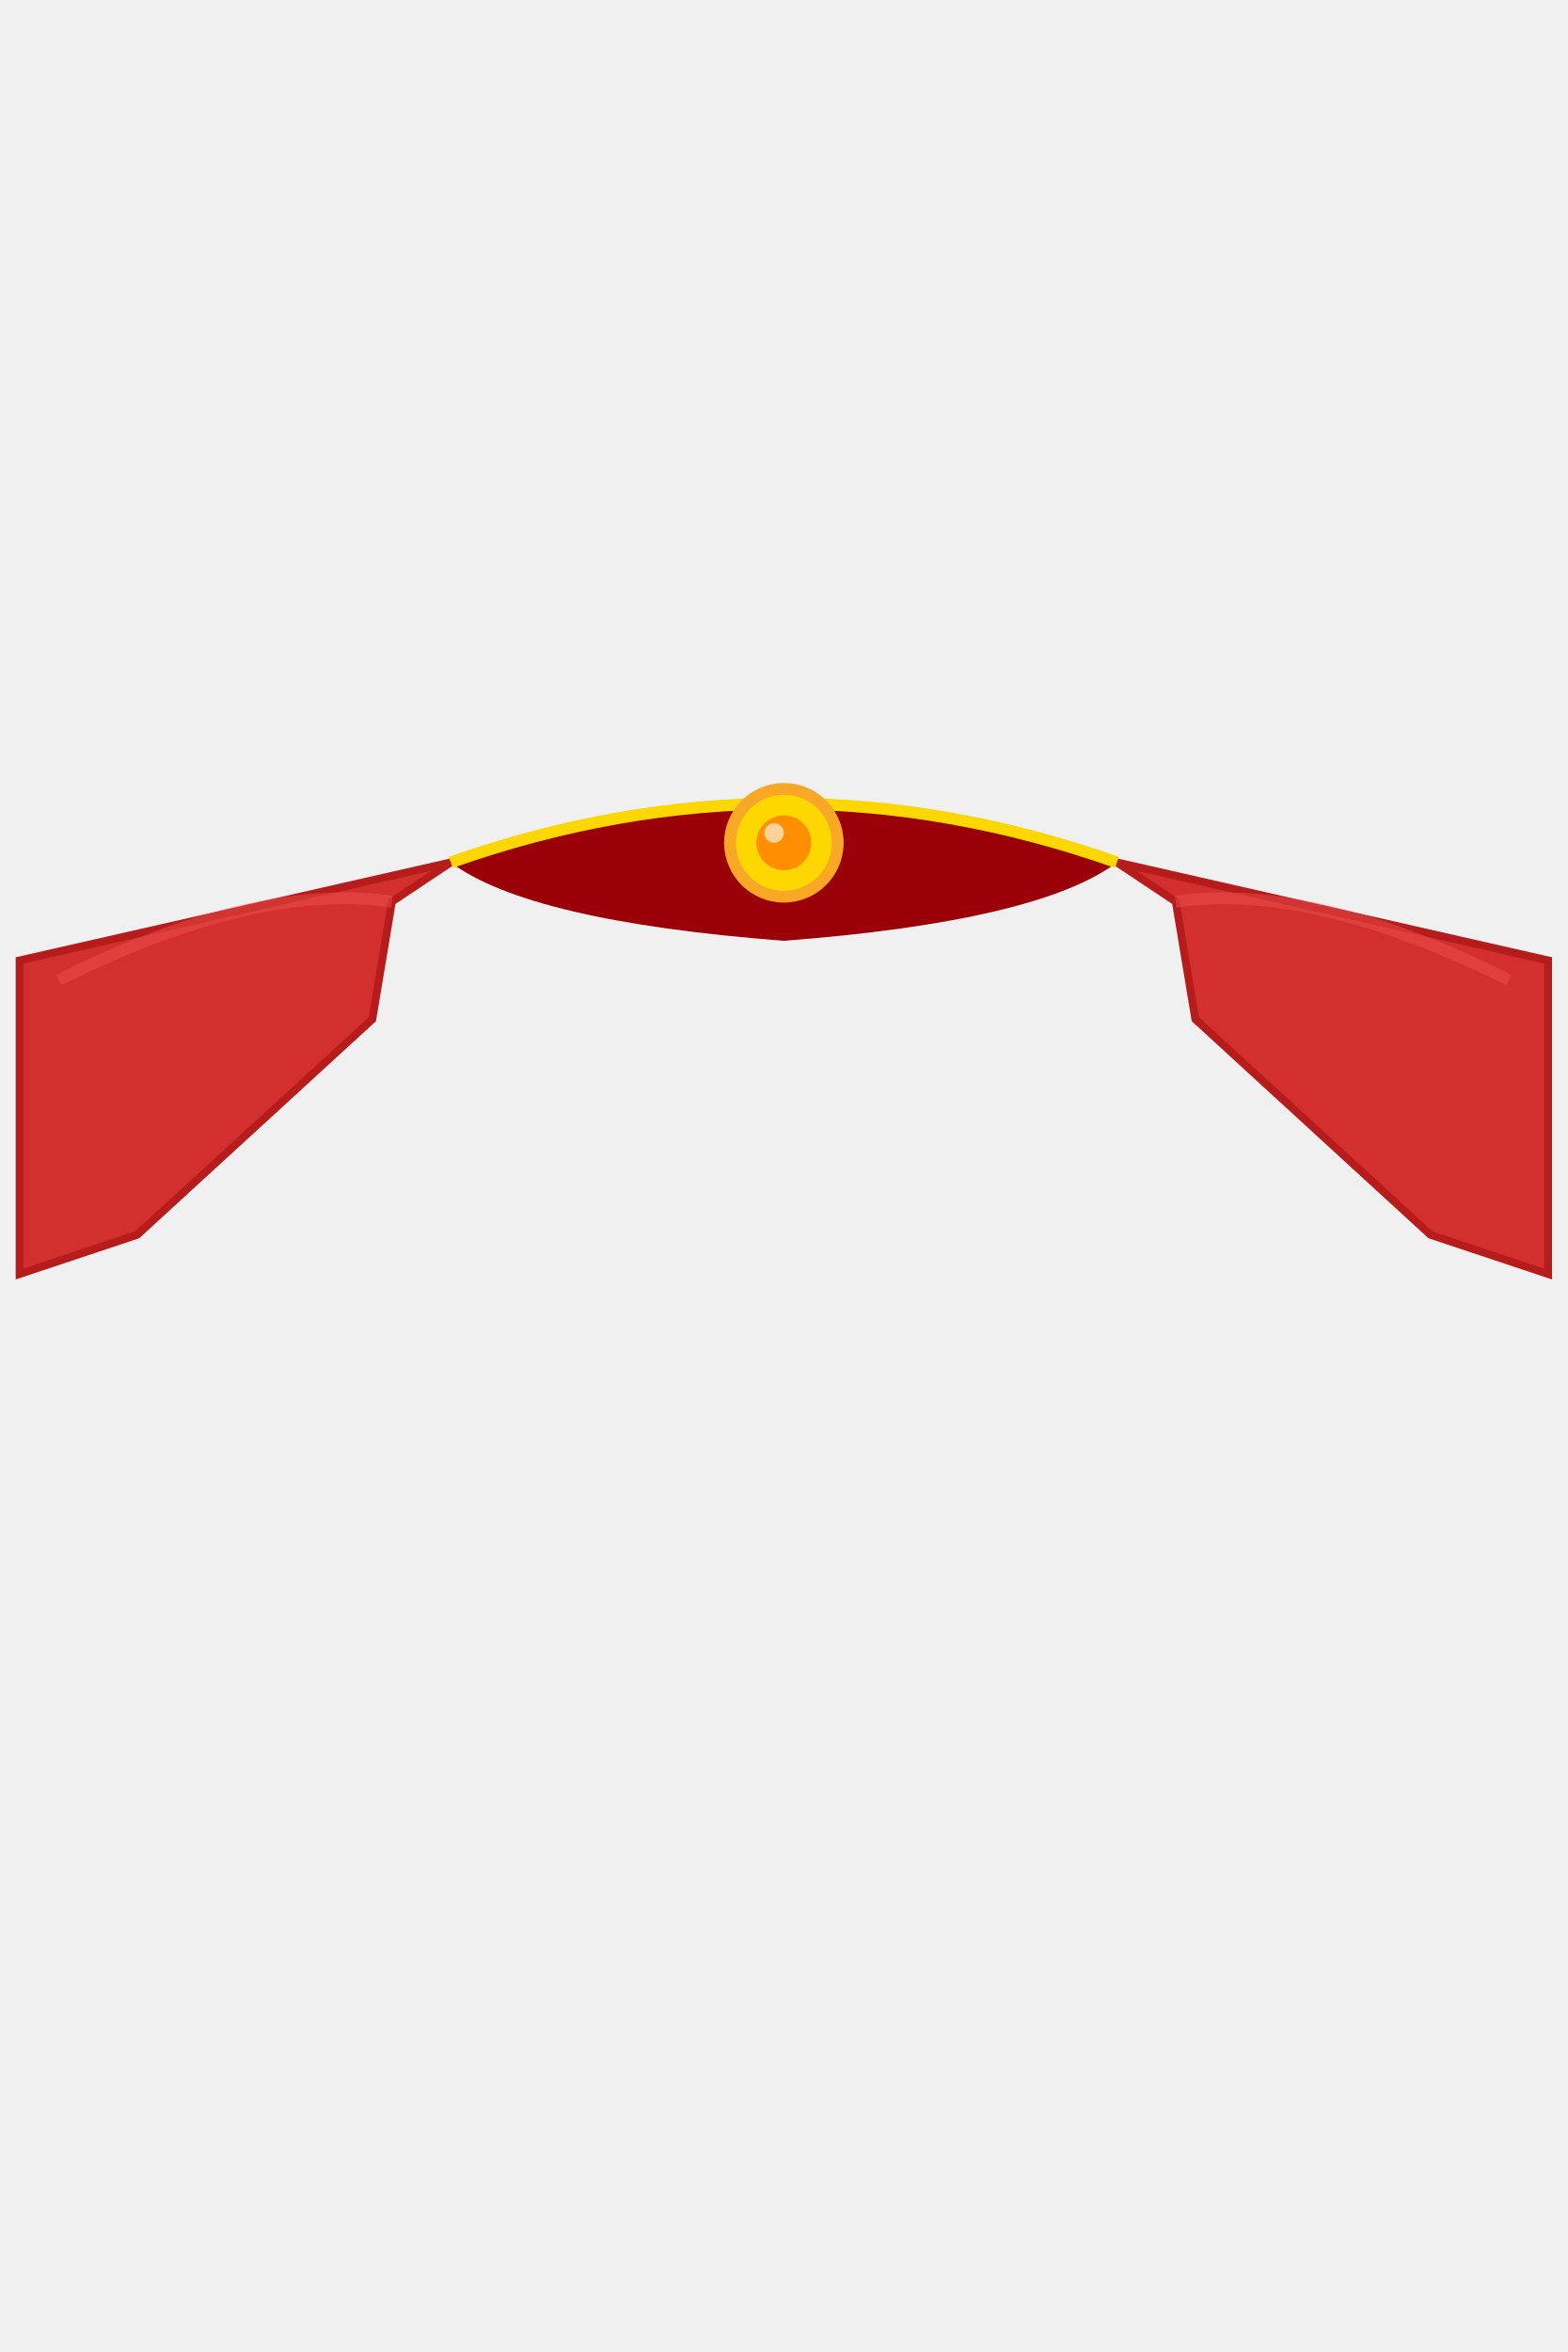
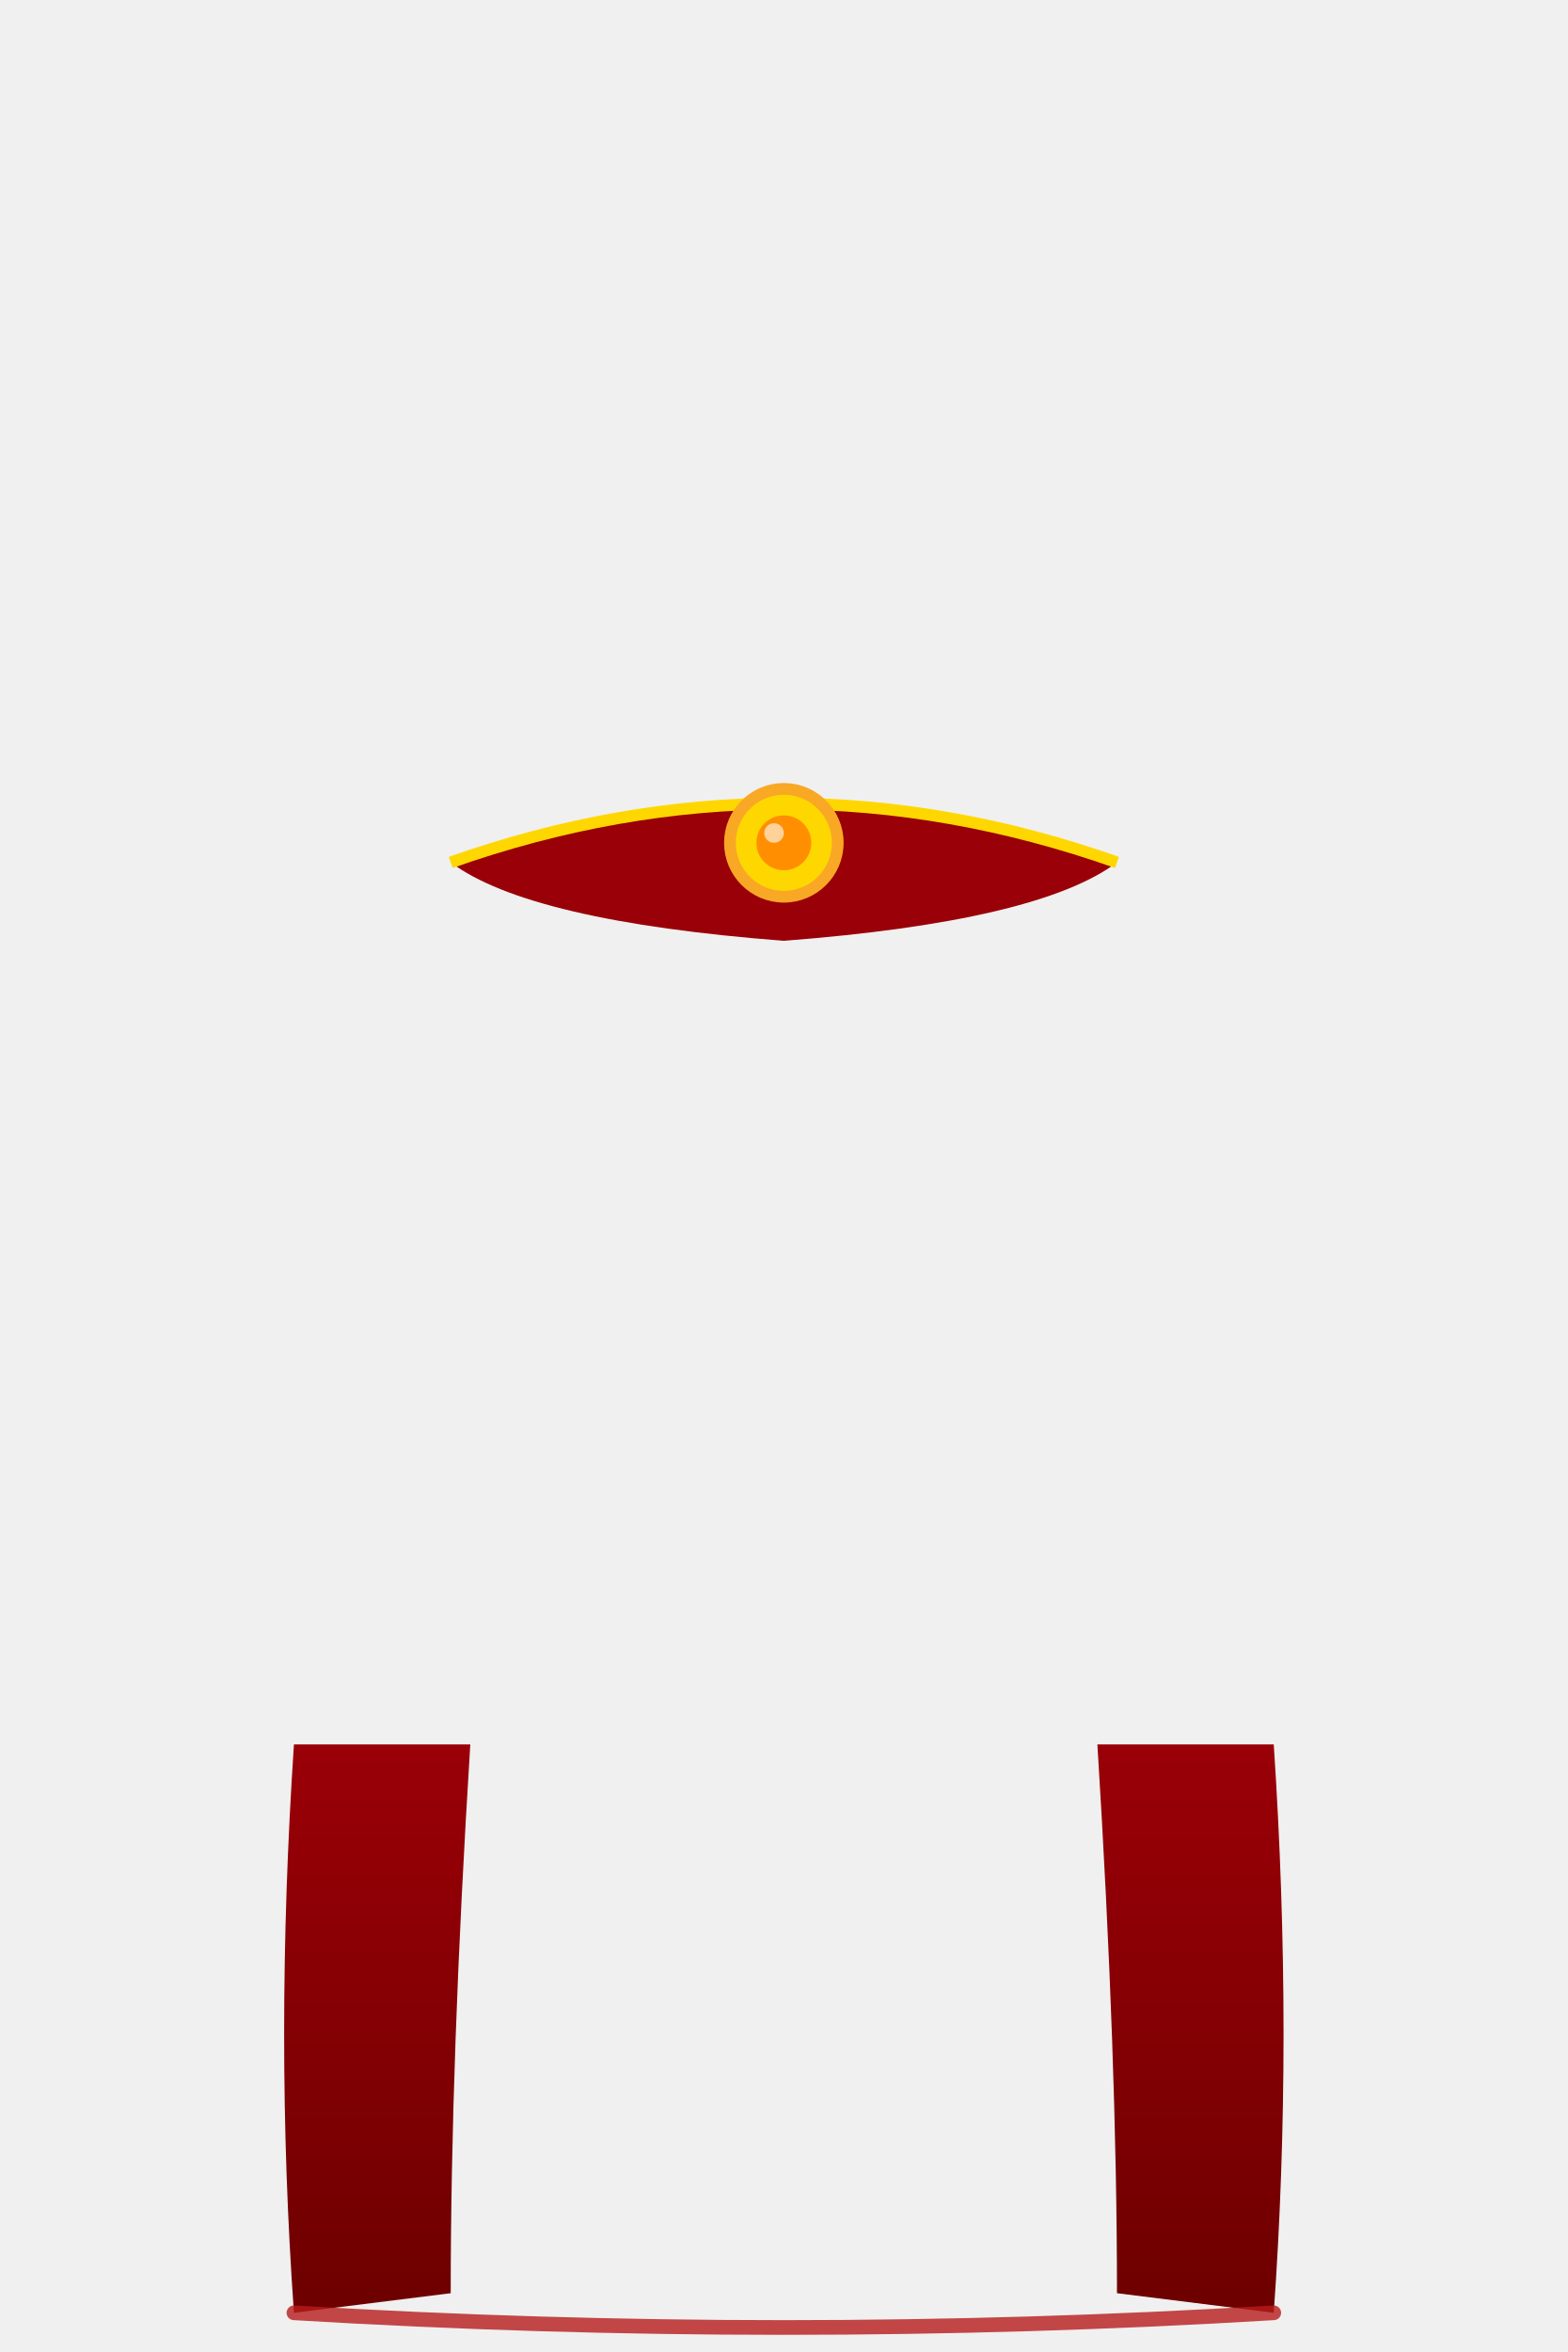
<svg xmlns="http://www.w3.org/2000/svg" viewBox="0 0 160 240">
  <defs>
-     <linearGradient id="cr-main" x1="0%" y1="0%" x2="0%" y2="100%">
-       <stop offset="0%" stop-color="#d32f2f" />
-       <stop offset="100%" stop-color="#b71c1c" />
+     <linearGradient id="cr-tail" x1="0%" y1="0%" x2="0%" y2="100%">
+       <stop offset="0%" stop-color="#9a0007" />
+       <stop offset="100%" stop-color="#6d0000" />
    </linearGradient>
  </defs>
-   <path d="M 46 88 L 2 98 L 2 130 L 14 126 L 38 104 L 40 92 Z" fill="#d32f2f" stroke="#b71c1c" stroke-width="0.8" />
-   <path d="M 40 92 Q 26 90 6 100" fill="none" stroke="#ef5350" stroke-width="1.2" opacity="0.45" />
-   <path d="M 114 88 L 158 98 L 158 130 L 146 126 L 122 104 L 120 92 Z" fill="#d32f2f" stroke="#b71c1c" stroke-width="0.8" />
-   <path d="M 120 92 Q 134 90 154 100" fill="none" stroke="#ef5350" stroke-width="1.2" opacity="0.45" />
+   <path d="M 48 178 Q 46 210 46 234 L 30 236 Q 28 208 30 178 Z" fill="url(#cr-tail)" />
+   <path d="M 112 178 Q 114 210 114 234 L 130 236 Q 132 208 130 178 Z" fill="url(#cr-tail)" />
+   <path d="M 30 236 Q 80 239 130 236" fill="none" stroke="#b71c1c" stroke-width="1.5" stroke-linecap="round" opacity="0.8" />
  <path d="M 46 88 Q 80 76 114 88 Q 106 94 80 96 Q 54 94 46 88 Z" fill="#9a0007" />
  <path d="M 46 88 Q 80 76 114 88" fill="none" stroke="#ffd700" stroke-width="1.2" />
  <circle cx="80" cy="86" r="5.5" fill="#ffd700" stroke="#f9a825" stroke-width="1.2" />
  <circle cx="80" cy="86" r="2.8" fill="#ff8f00" />
  <circle cx="79" cy="85" r="1" fill="white" opacity="0.6" />
</svg>
